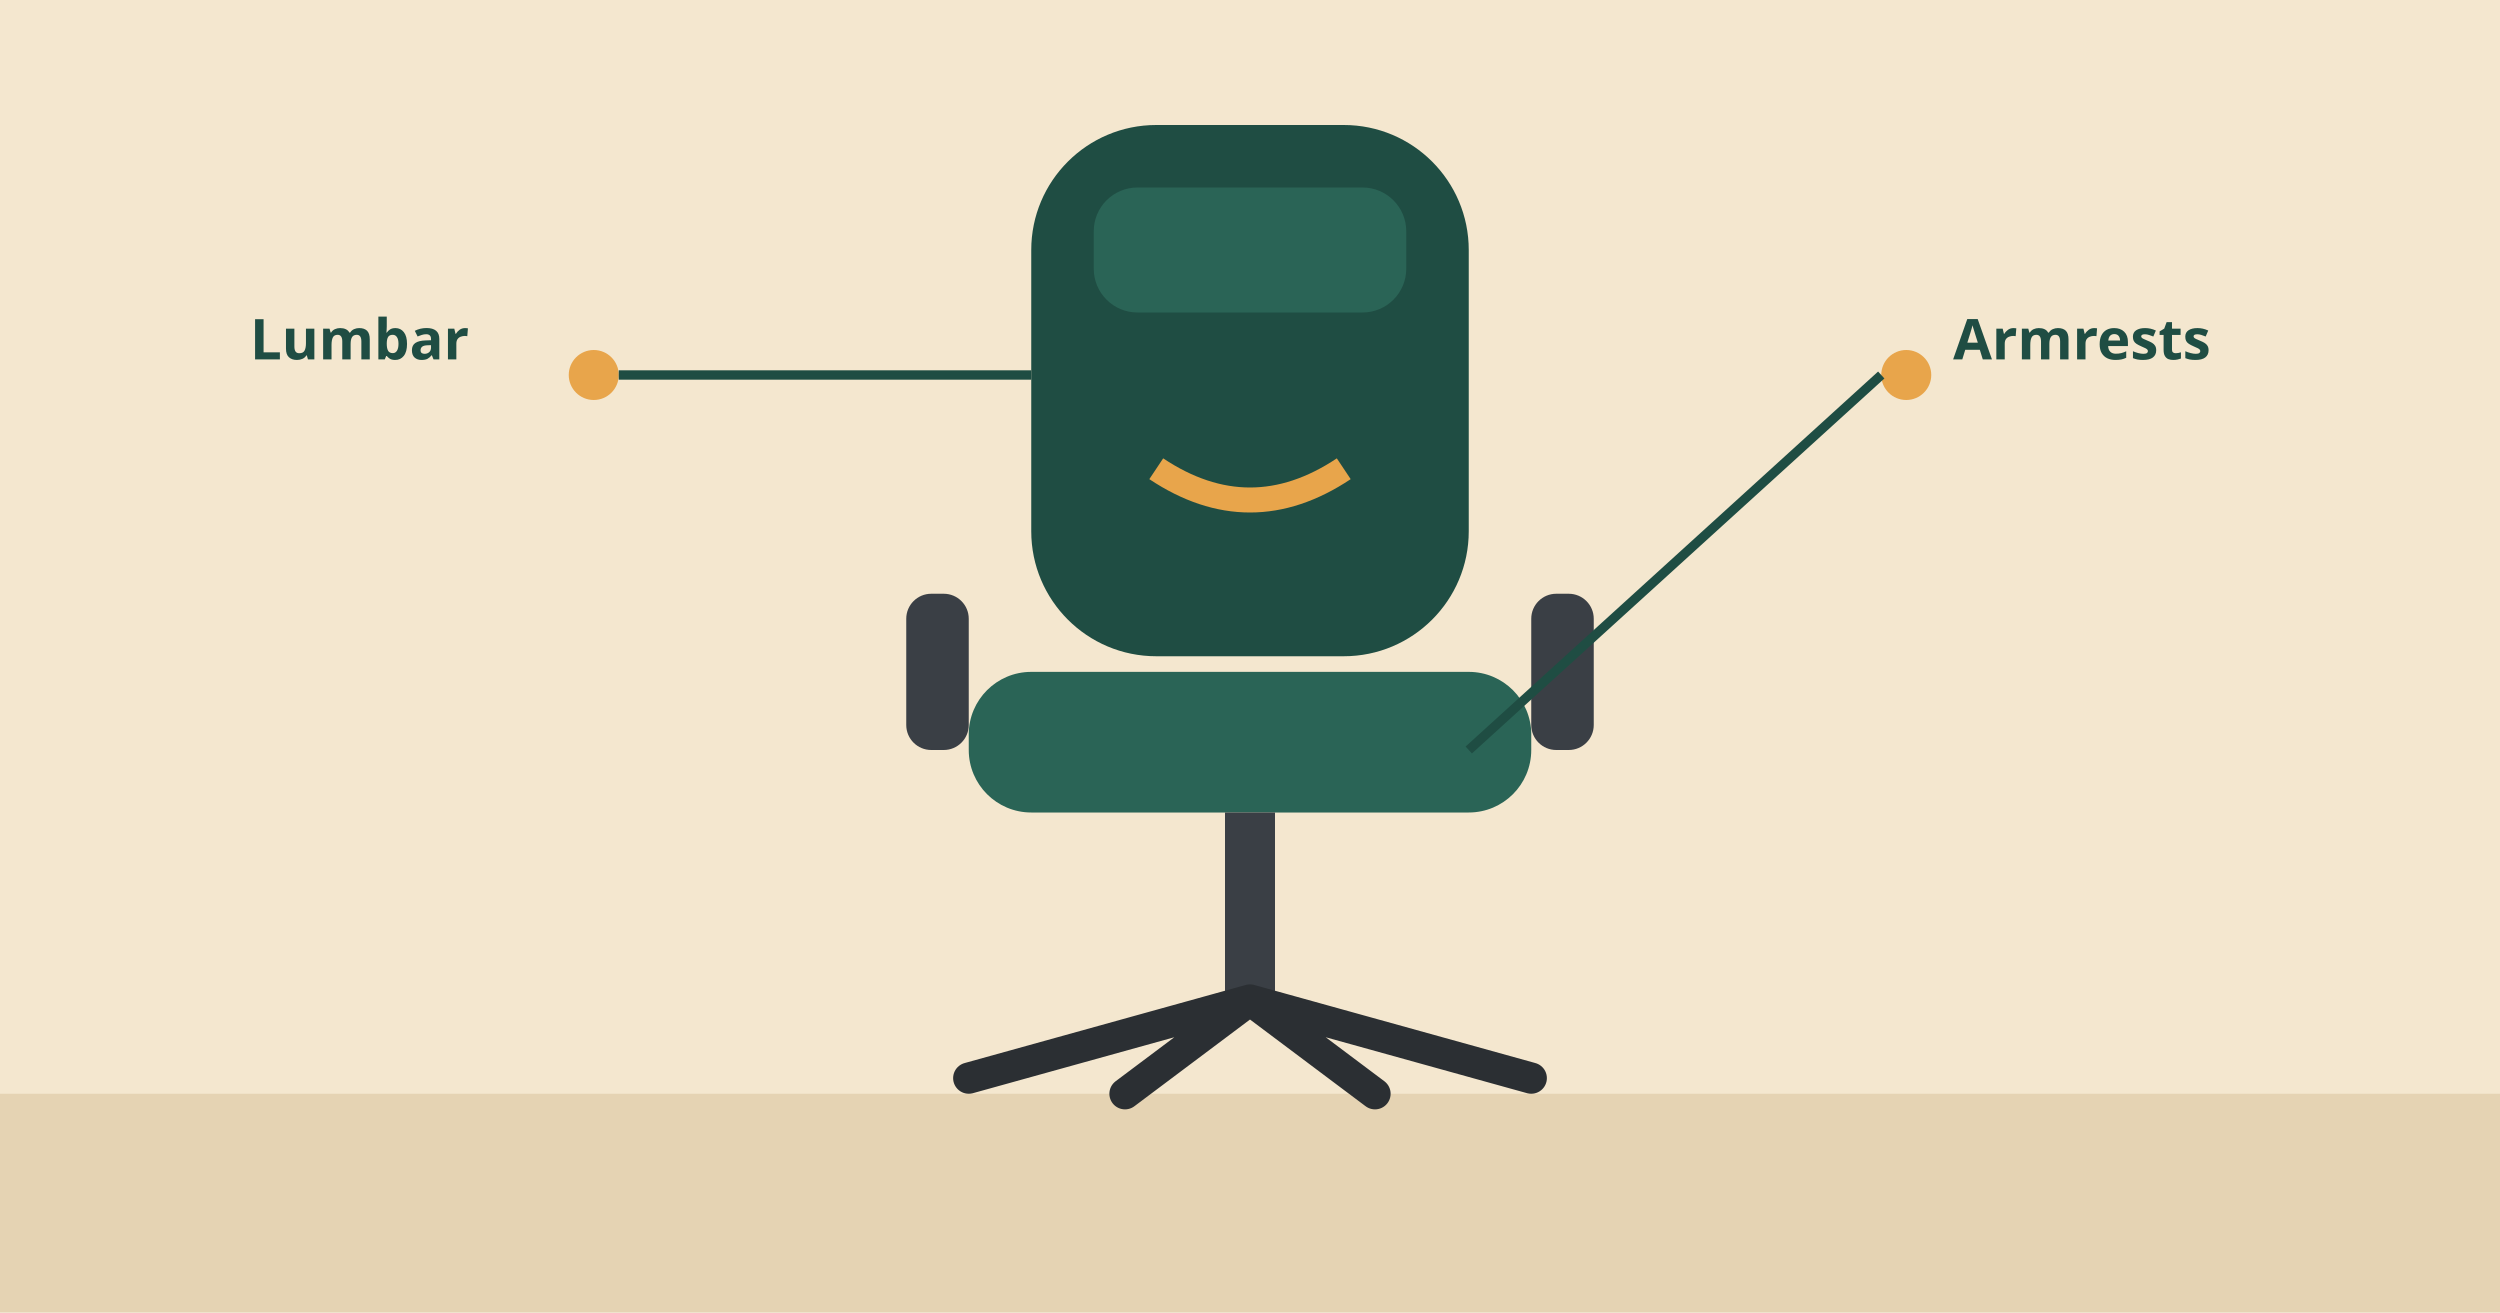
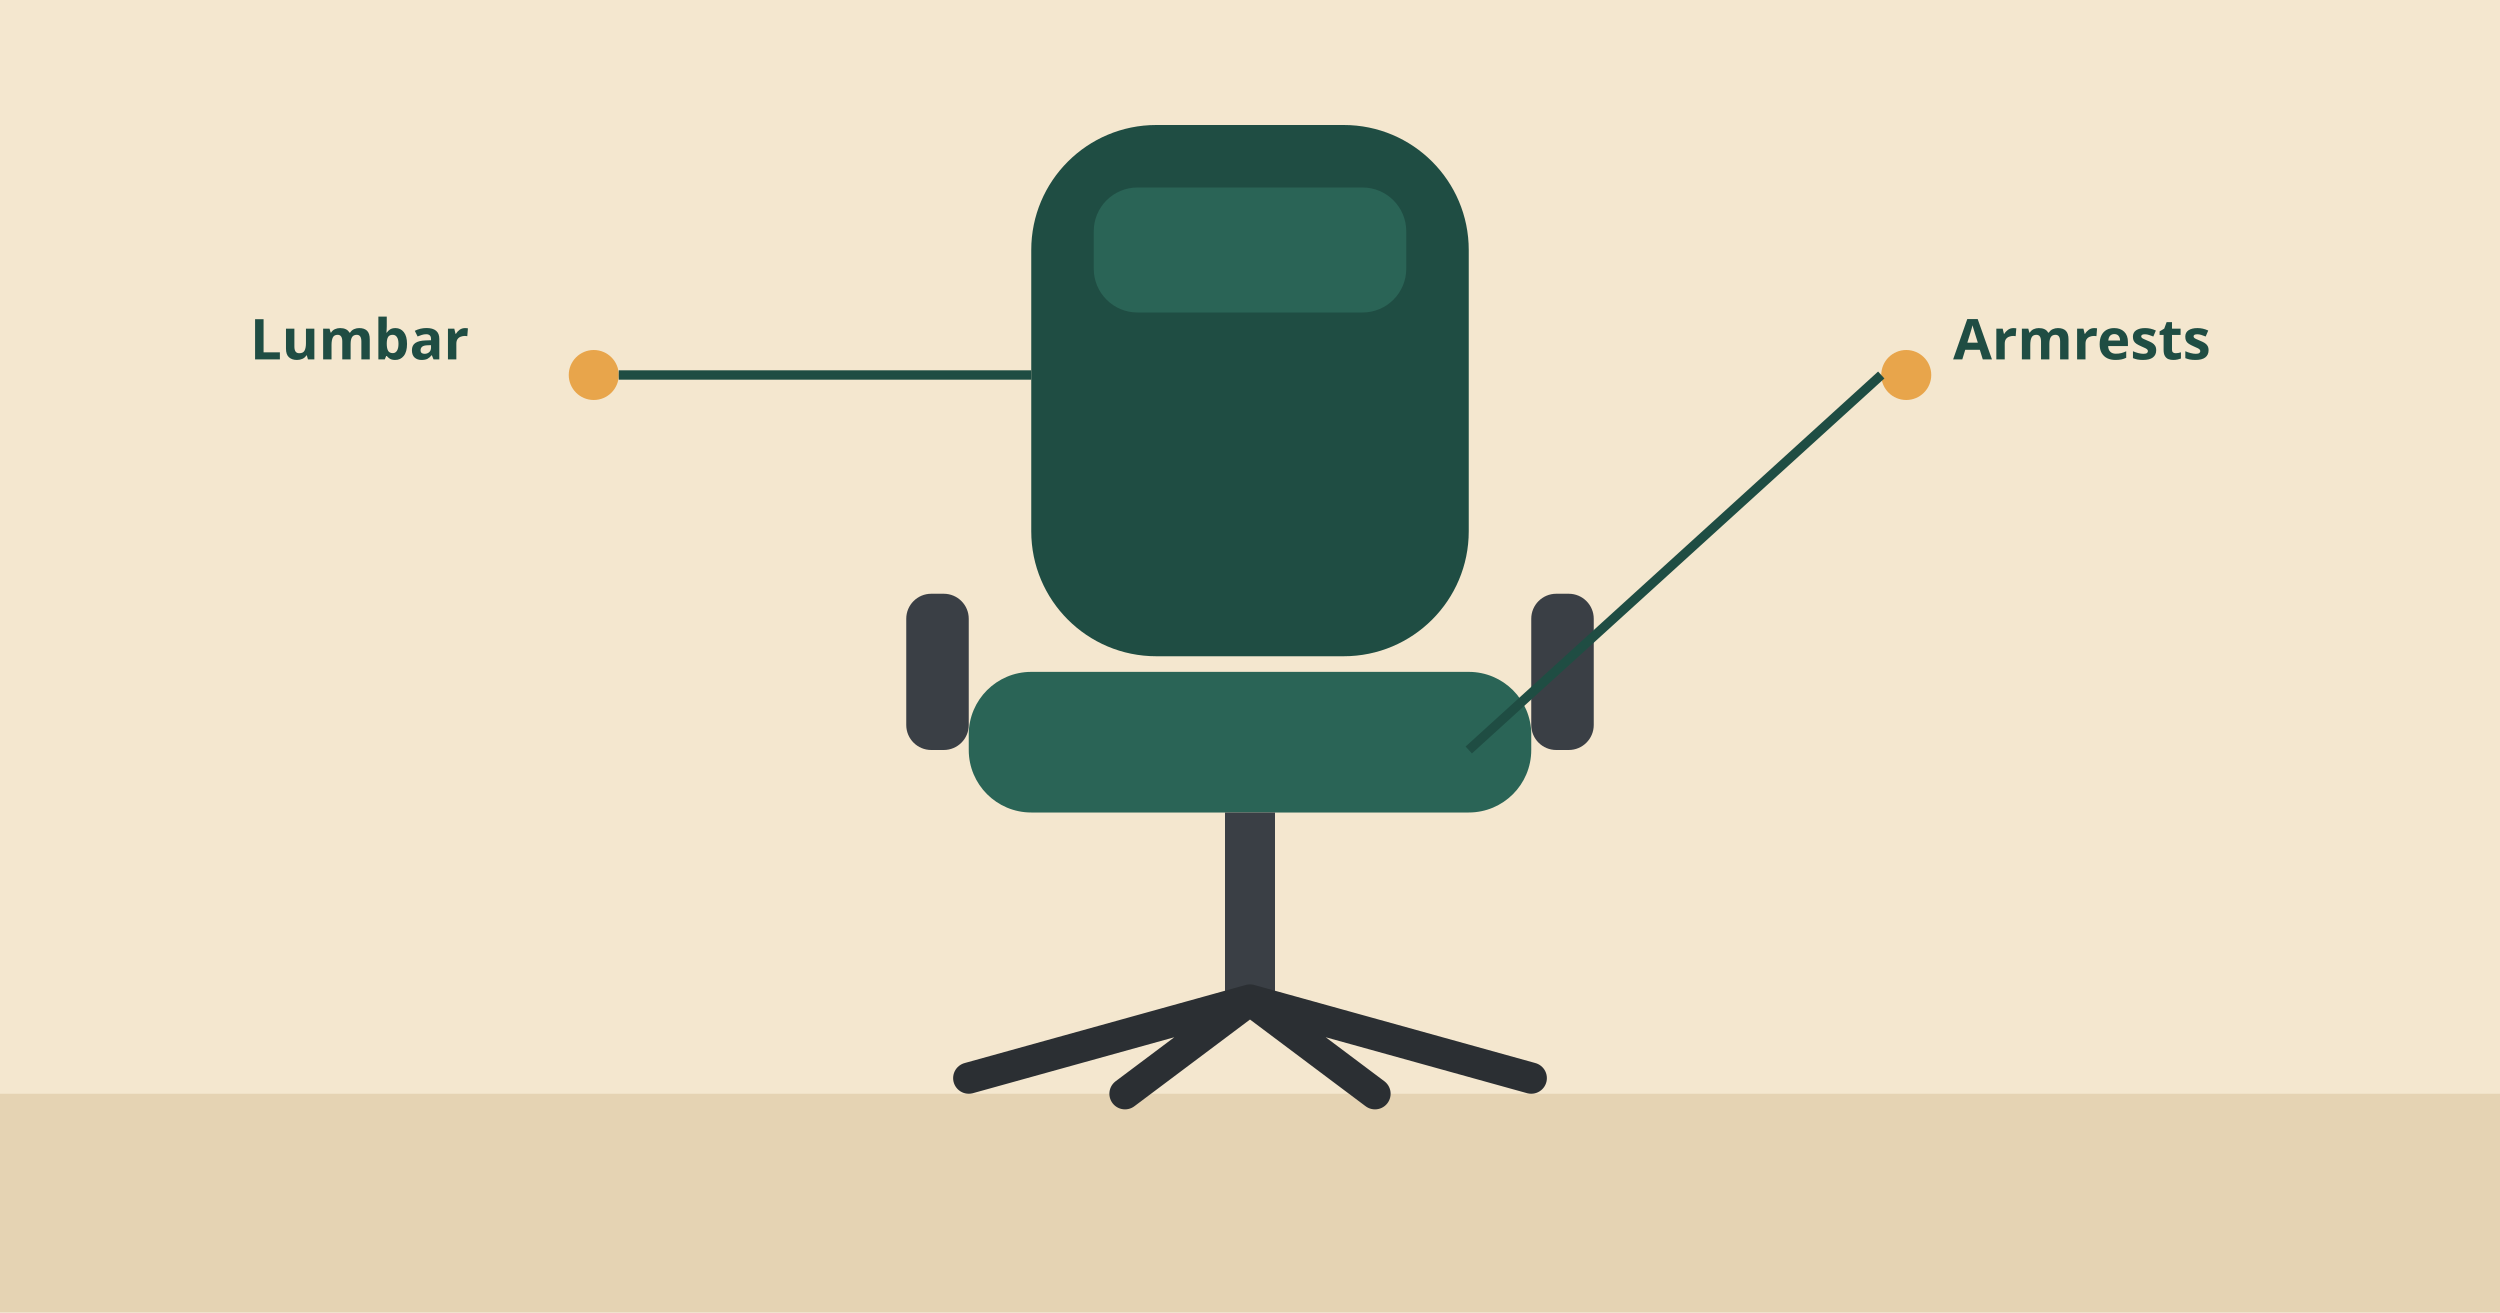
<svg xmlns="http://www.w3.org/2000/svg" viewBox="0 0 800 420">
  <rect width="800" height="420" fill="#f4e7cf" />
  <rect y="350" width="800" height="70" fill="#e5d3b3" />
  <g transform="translate(400 0)">
    <rect x="-70" y="40" width="140" height="170" rx="40" fill="#1f4d43" />
    <rect x="-50" y="60" width="100" height="40" rx="14" fill="#2a6456" />
-     <path d="M-30 150 q30 20 60 0" stroke="#e8a54b" stroke-width="8" fill="none" />
    <rect x="-90" y="215" width="180" height="45" rx="20" fill="#2a6456" />
    <rect x="-110" y="190" width="20" height="50" rx="8" fill="#3a3f45" />
    <rect x="90" y="190" width="20" height="50" rx="8" fill="#3a3f45" />
    <rect x="-8" y="260" width="16" height="60" fill="#3a3f45" />
    <path d="M0 320 l-90 25 M0 320 l90 25 M0 320 l-40 30 M0 320 l40 30" stroke="#2b2f33" stroke-width="10" stroke-linecap="round" />
  </g>
  <g fill="#e8a54b">
    <circle cx="190" cy="120" r="8" />
    <circle cx="610" cy="120" r="8" />
  </g>
  <g stroke="#1f4d43" stroke-width="3">
    <line x1="198" y1="120" x2="330" y2="120" />
    <line x1="470" y1="240" x2="602" y2="120" />
  </g>
  <g font-family="sans-serif" font-size="18" font-weight="700" fill="#1f4d43">
    <text x="80" y="115">Lumbar</text>
    <text x="625" y="115">Armrests</text>
  </g>
</svg>
